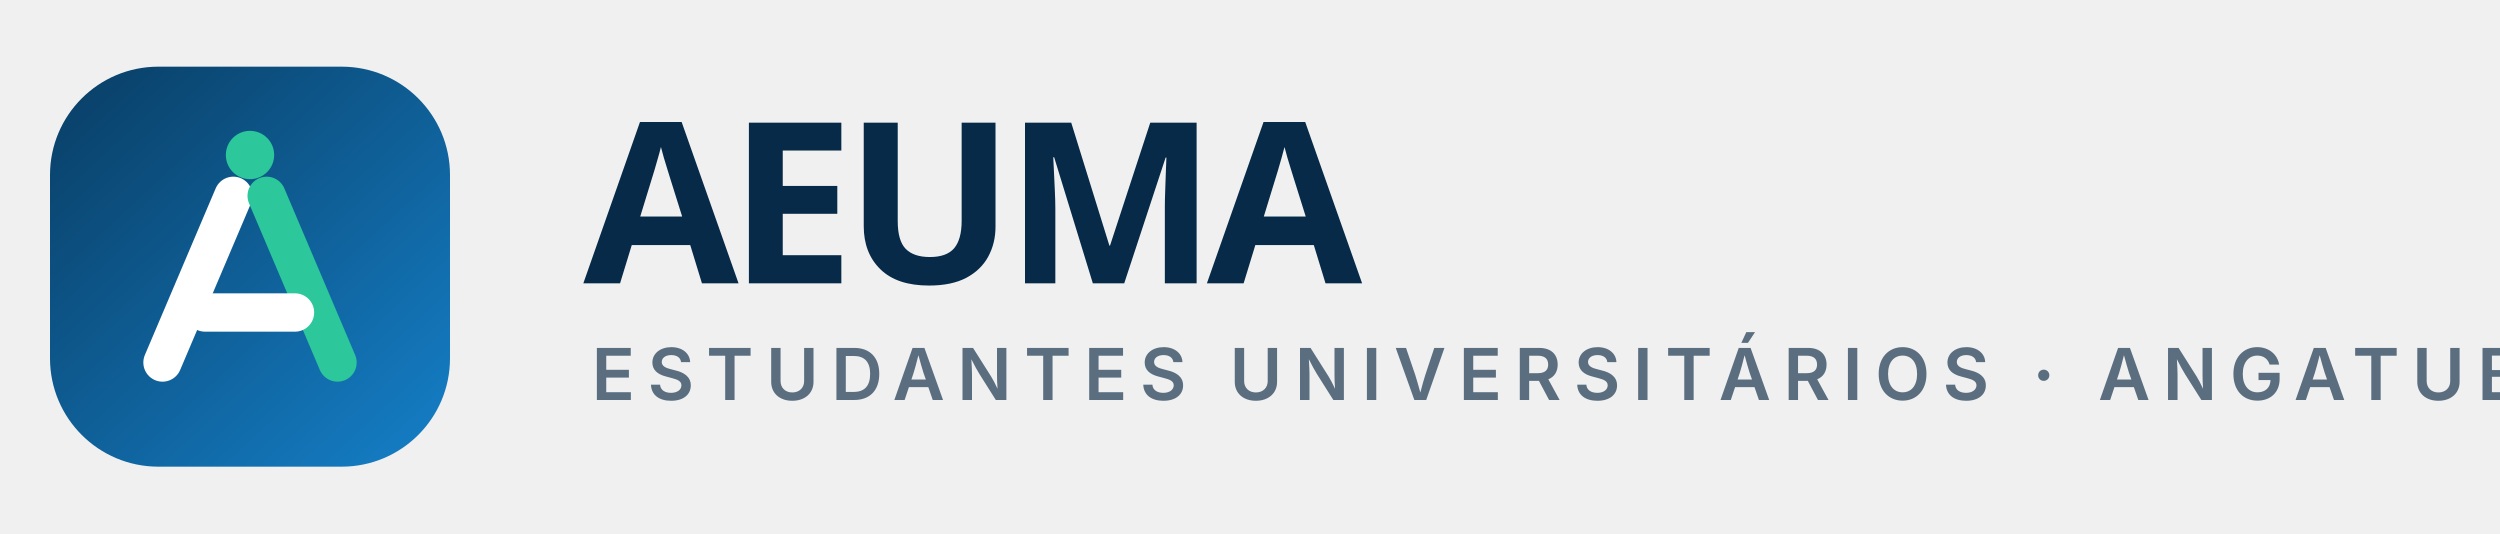
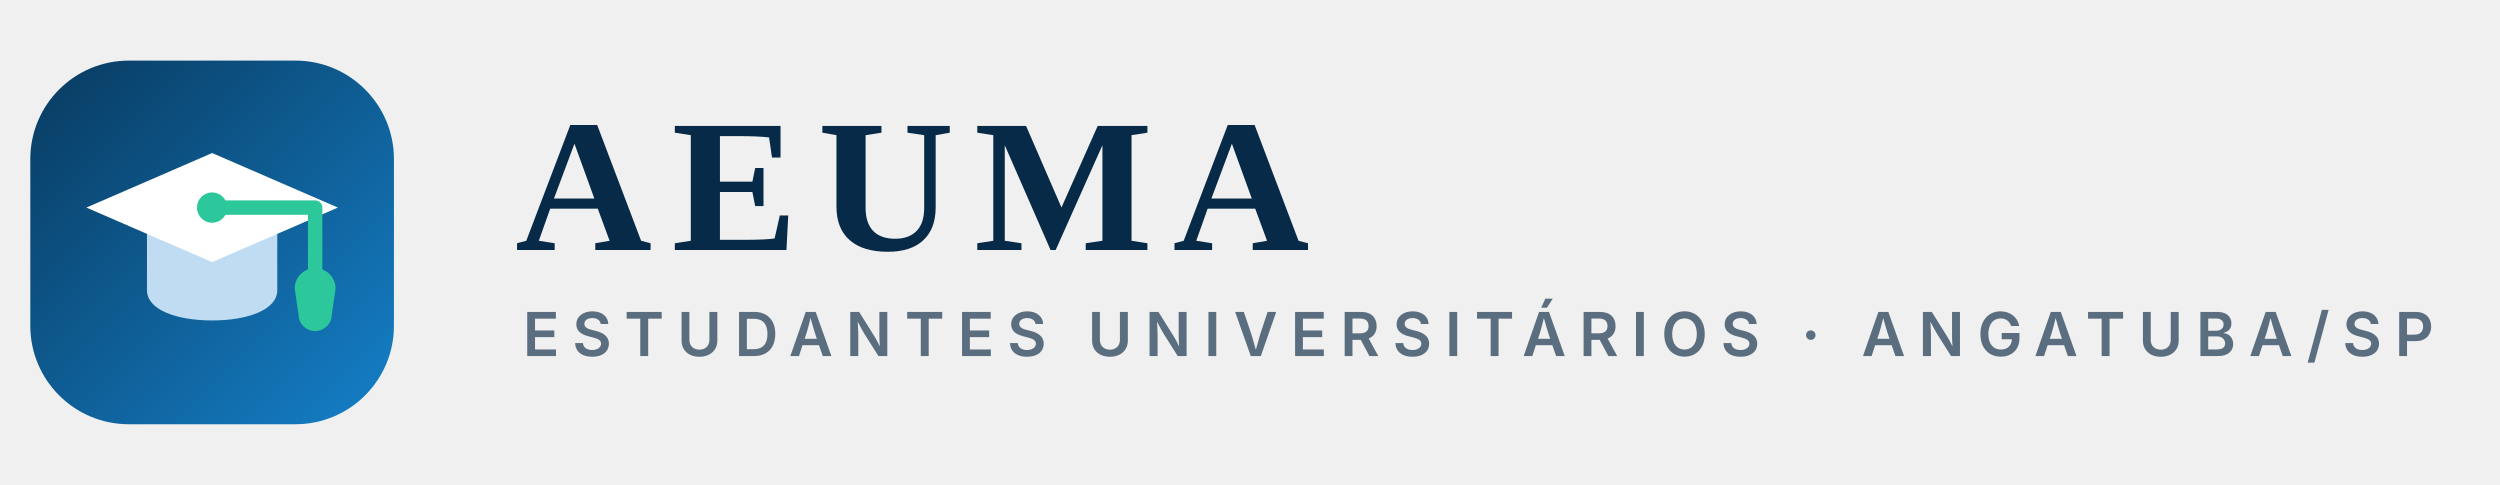
- <svg xmlns="http://www.w3.org/2000/svg" width="300" height="64" viewBox="0 0 300 64" fill="none">
+ <svg xmlns="http://www.w3.org/2000/svg" width="330" height="64" viewBox="0 0 330 64" fill="none">
  <defs>
-     <linearGradient id="lg" x1="4" y1="6" x2="52" y2="58" gradientUnits="userSpaceOnUse">
+     <linearGradient id="lhg" x1="0" y1="0" x2="1" y2="1">
      <stop stop-color="#083A5F" />
      <stop offset="1" stop-color="#1580C9" />
    </linearGradient>
  </defs>
-   <rect x="6" y="8" width="48" height="48" rx="13" fill="url(#lg)" />
-   <path d="M19.5 43.5 L28 23.5" stroke="#fff" stroke-width="4.6" stroke-linecap="round" />
-   <path d="M32 23.5 L40.5 43.5" stroke="#2CC79A" stroke-width="4.6" stroke-linecap="round" />
-   <path d="M24.6 37.5 H35.4" stroke="#fff" stroke-width="4.6" stroke-linecap="round" />
-   <circle cx="30" cy="18.6" r="2.9" fill="#2CC79A" />
-   <text x="70" y="34" font-family="Plus Jakarta Sans, Segoe UI, sans-serif" font-size="27" font-weight="800" letter-spacing="-1.2" fill="#062A47">AEUMA</text>
-   <text x="71" y="48" font-family="Inter, Segoe UI, sans-serif" font-size="8.6" font-weight="600" letter-spacing="1.5" fill="#5A6E80">ESTUDANTES UNIVERSITÁRIOS · ANGATUBA/SP</text>
+   <rect x="4" y="8" width="48" height="48" rx="13" fill="url(#lhg)" />
+   <g transform="translate(4 8)">
+     <g transform="translate(0 1.2)">
+       <path d="M15.4 20.5v8.6c0 2.6 3.9 4 8.6 4s8.6-1.4 8.6-4v-8.6Z" fill="#BFDCF3" />
+       <path d="M24 11 40.6 18.2 24 25.4 7.4 18.2Z" fill="#fff" />
+       <path d="M24 18.2h13.6v8.4" fill="none" stroke="#2CC79A" stroke-width="1.9" stroke-linecap="round" stroke-linejoin="round" />
+       <path d="M37.6 26.2c1.5 0 2.7 1.2 2.7 2.7l-.5 3.4a2.2 2.2 0 0 1-4.4 0l-.5-3.4c0-1.5 1.2-2.7 2.7-2.7Z" fill="#2CC79A" />
+       <circle cx="24" cy="18.2" r="2" fill="#2CC79A" />
+     </g>
+   </g>
+   <text x="68" y="33" font-family="Cinzel, Georgia, 'Times New Roman', serif" font-size="25" font-weight="700" letter-spacing="2.6" fill="#062A47">AEUMA</text>
+   <text x="69" y="47" font-family="Inter, 'Segoe UI', sans-serif" font-size="8" font-weight="600" letter-spacing="1.7" fill="#5A6E80">ESTUDANTES UNIVERSITÁRIOS · ANGATUBA/SP</text>
</svg>
